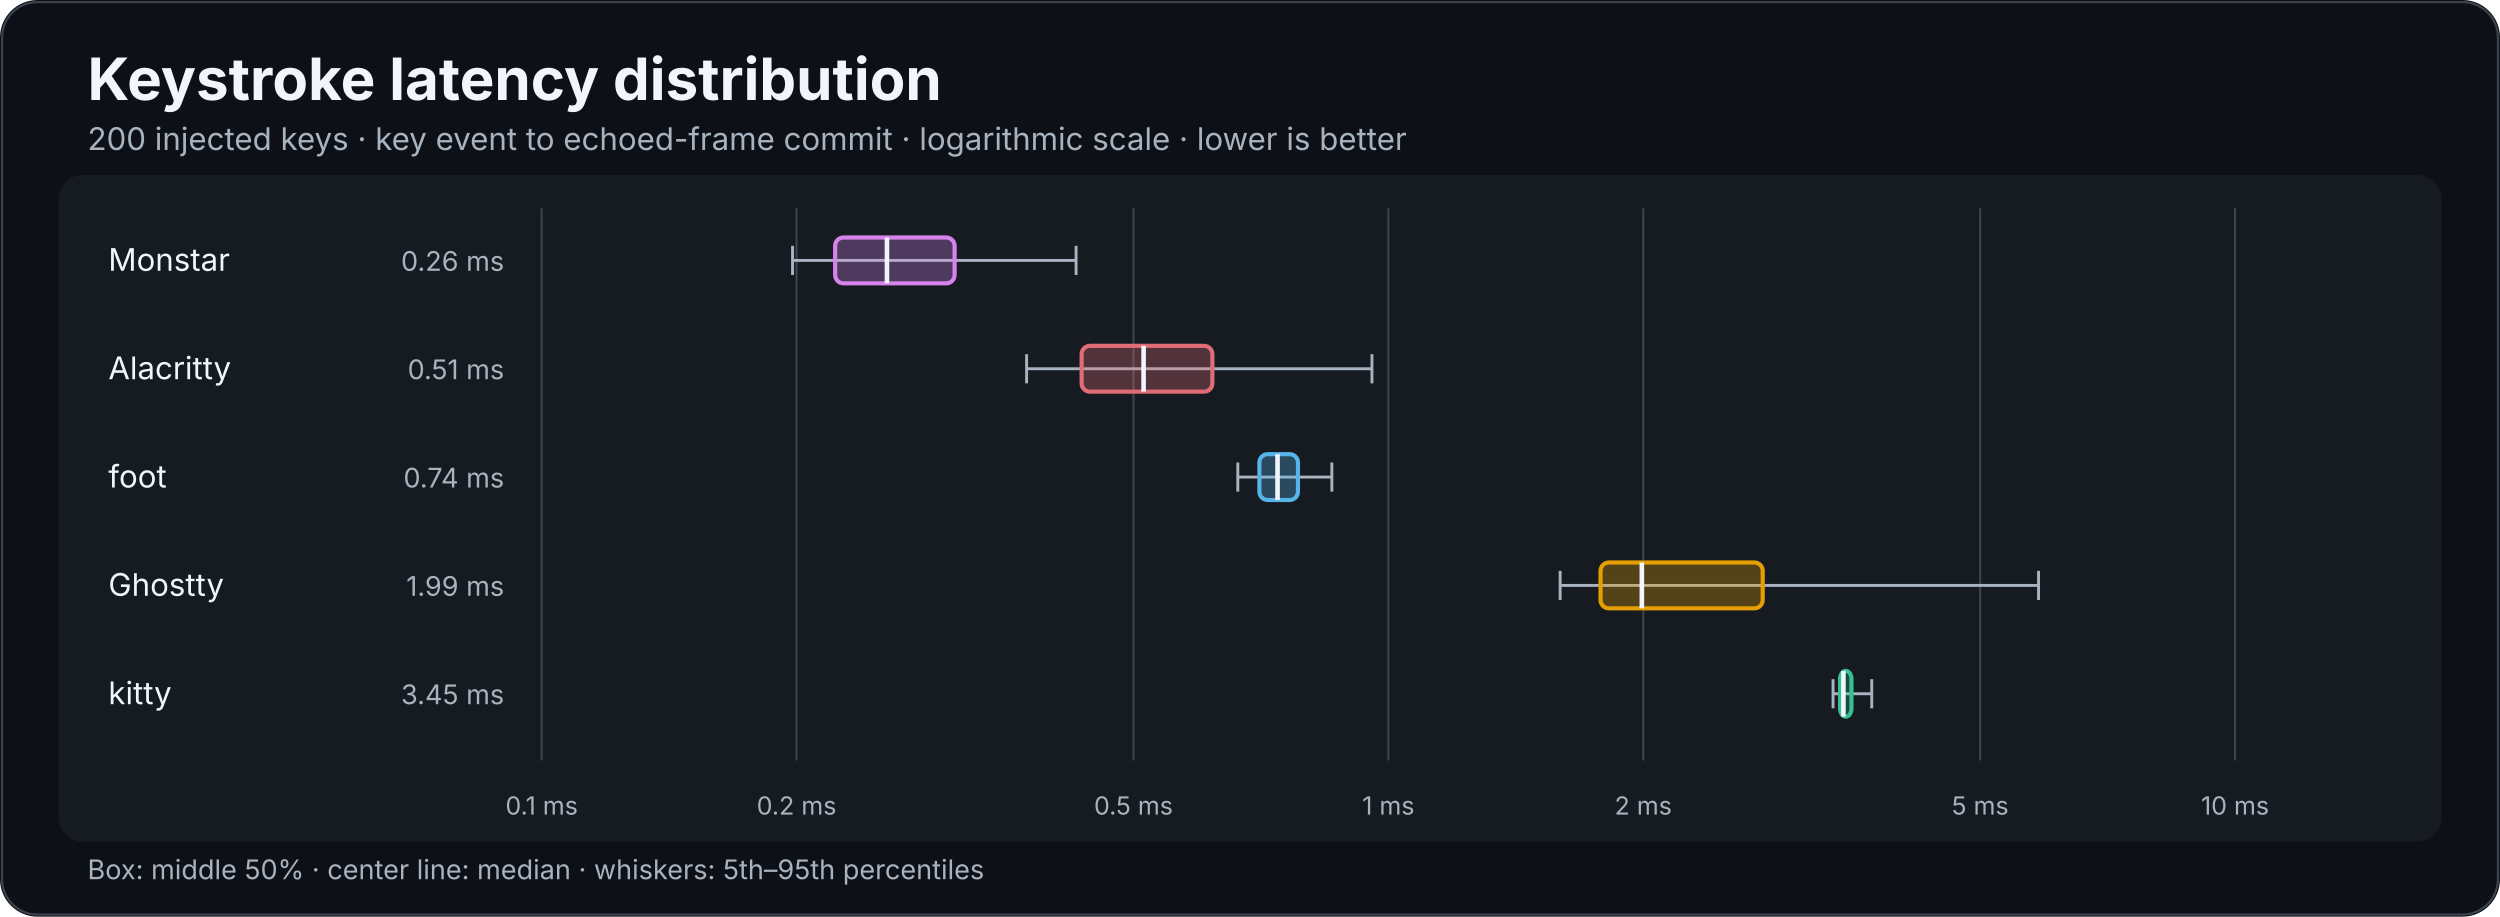
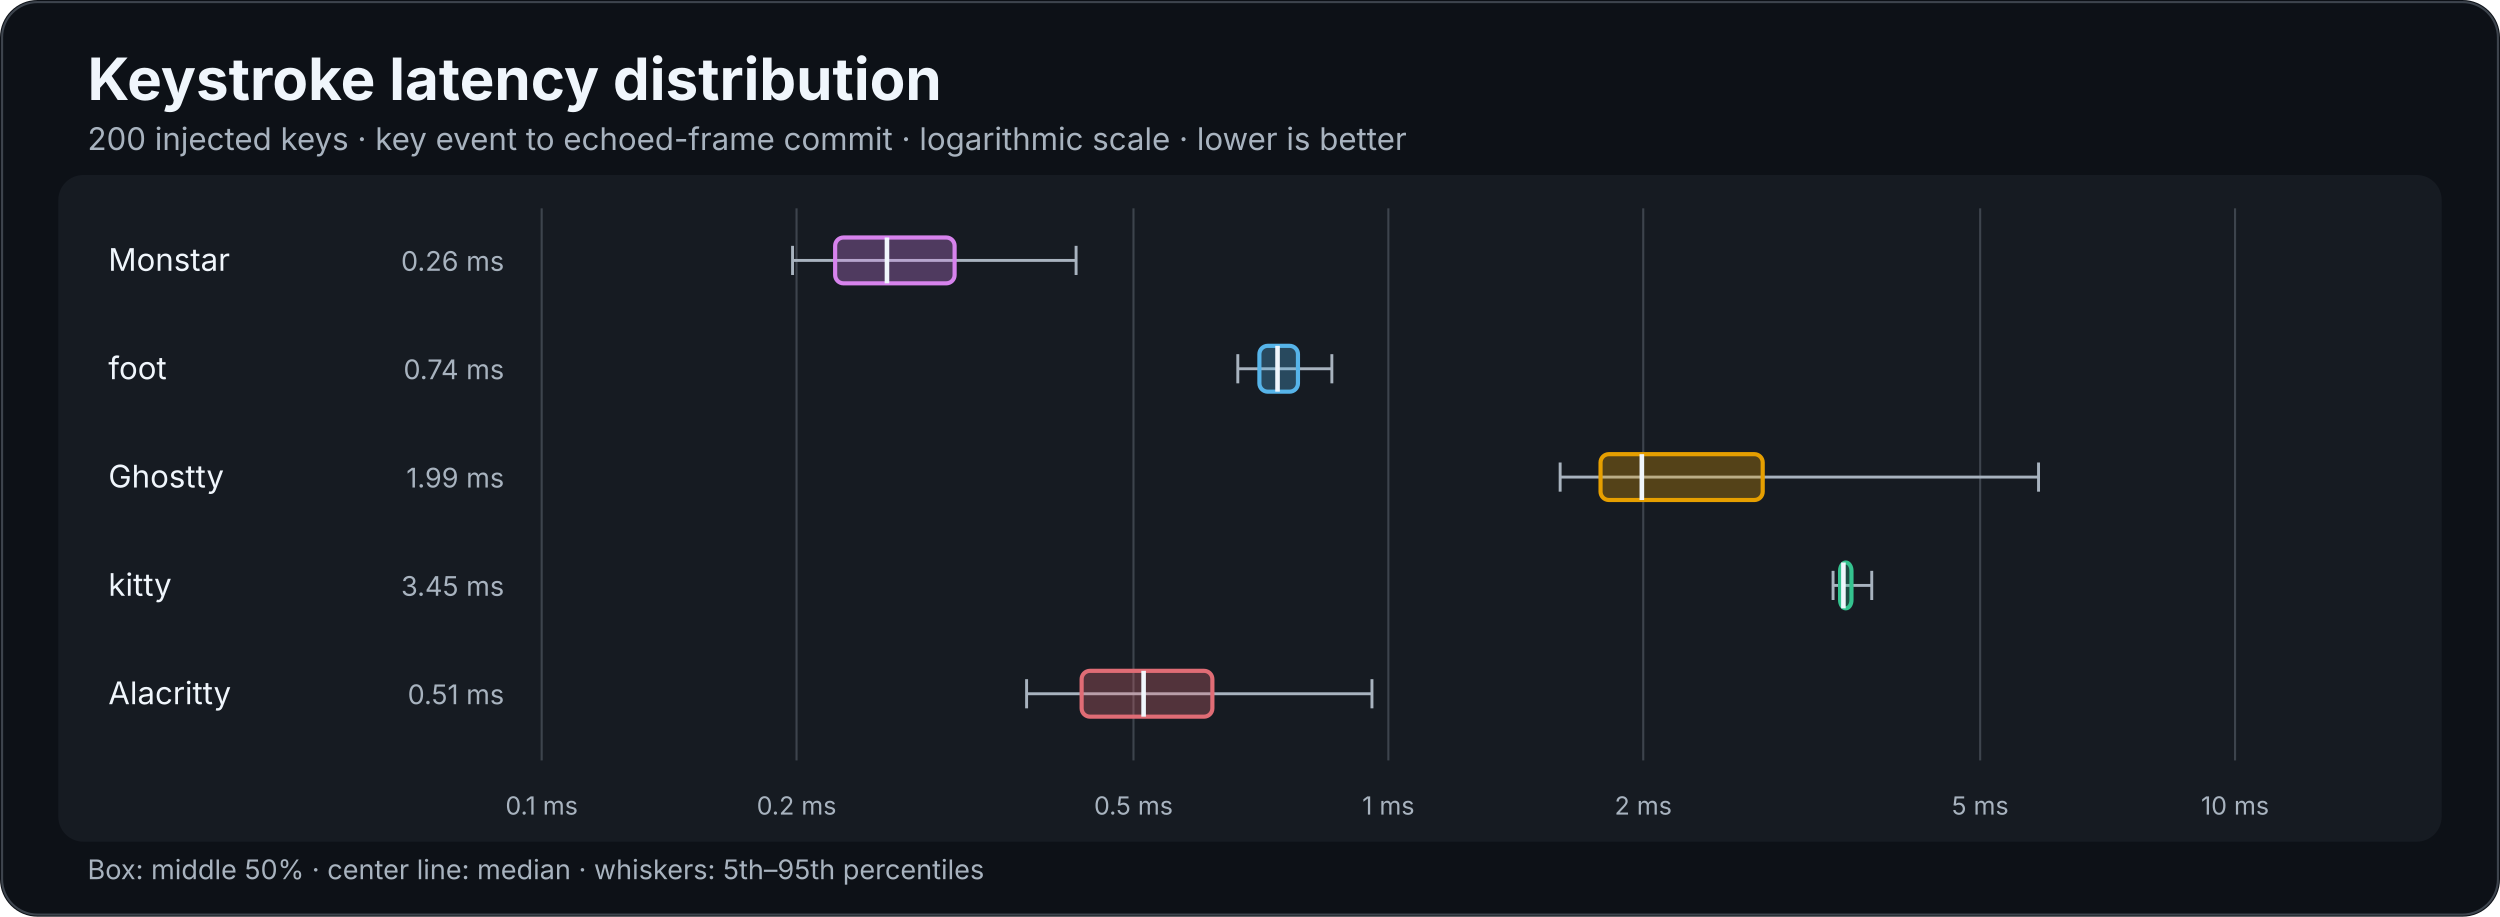
<svg xmlns="http://www.w3.org/2000/svg" width="1200" height="440" viewBox="0 0 1200 440" role="img">
  <style>
    .title { fill: #f0f6fc; font: 700 28px -apple-system, BlinkMacSystemFont, 'Segoe UI', sans-serif; }
    .subtitle { fill: #a8b3bf; font: 15px -apple-system, BlinkMacSystemFont, 'Segoe UI', sans-serif; }
    .label { fill: #f0f6fc; font: 15px -apple-system, BlinkMacSystemFont, 'Segoe UI', sans-serif; }
    .small { fill: #a8b3bf; font: 13px -apple-system, BlinkMacSystemFont, 'Segoe UI', sans-serif; }
    .axis { fill: #a8b3bf; font: 12px -apple-system, BlinkMacSystemFont, 'Segoe UI', sans-serif; }
    .grid { stroke: #3d444d; stroke-width: 1; }
    .whisker { stroke: #a8b3bf; stroke-width: 1.4; }
    .median { stroke: #f0f6fc; stroke-width: 2.2; }
    .line { stroke: #3d444d; stroke-width: 1; }
    </style>
  <rect width="1200" height="440" rx="18" fill="#0d1117" />
  <rect x="1" y="1" width="1198" height="438" rx="17" fill="none" stroke="#3d444d" />
  <rect x="28" y="84" width="1144" height="320" rx="12" fill="#161b22" />
  <text x="42" y="48" class="title" text-anchor="start">Keystroke latency distribution</text>
  <text x="42" y="72" class="subtitle" text-anchor="start">200 injected keys · key event to echoed-frame commit · logarithmic scale · lower is better</text>
  <line x1="260" y1="100" x2="260" y2="365" class="grid" />
  <text x="260" y="391" class="axis" text-anchor="middle">0.1 ms</text>
  <line x1="382.34" y1="100" x2="382.34" y2="365" class="grid" />
  <text x="382.34" y="391" class="axis" text-anchor="middle">0.2 ms</text>
  <line x1="544.07" y1="100" x2="544.07" y2="365" class="grid" />
  <text x="544.07" y="391" class="axis" text-anchor="middle">0.5 ms</text>
  <line x1="666.41" y1="100" x2="666.41" y2="365" class="grid" />
  <text x="666.41" y="391" class="axis" text-anchor="middle">1 ms</text>
  <line x1="788.75" y1="100" x2="788.75" y2="365" class="grid" />
  <text x="788.75" y="391" class="axis" text-anchor="middle">2 ms</text>
  <line x1="950.48" y1="100" x2="950.48" y2="365" class="grid" />
  <text x="950.48" y="391" class="axis" text-anchor="middle">5 ms</text>
  <line x1="1072.82" y1="100" x2="1072.82" y2="365" class="grid" />
  <text x="1072.82" y="391" class="axis" text-anchor="middle">10 ms</text>
  <text x="52" y="130" class="label" text-anchor="start">Monstar</text>
  <text x="242" y="130" class="small" text-anchor="end">0.26 ms</text>
  <line x1="380.43" y1="125" x2="516.52" y2="125" class="whisker" />
  <line x1="380.43" y1="118" x2="380.43" y2="132" class="whisker" />
  <line x1="516.52" y1="118" x2="516.52" y2="132" class="whisker" />
  <rect x="400.87" y="114" width="57.34" height="22" rx="4" fill="#d783ed" fill-opacity="0.3" stroke="#d783ed" stroke-width="2" />
  <line x1="425.74" y1="114" x2="425.74" y2="136" class="median" />
-   <text x="52" y="182" class="label" text-anchor="start">Alacritty</text>
-   <text x="242" y="182" class="small" text-anchor="end">0.51 ms</text>
-   <line x1="492.77" y1="177" x2="658.54" y2="177" class="whisker" />
-   <line x1="492.77" y1="170" x2="492.77" y2="184" class="whisker" />
-   <line x1="658.54" y1="170" x2="658.54" y2="184" class="whisker" />
-   <rect x="519.18" y="166" width="62.76" height="22" rx="4" fill="#e06c75" fill-opacity="0.3" stroke="#e06c75" stroke-width="2" />
-   <line x1="548.93" y1="166" x2="548.93" y2="188" class="median" />
-   <text x="52" y="234" class="label" text-anchor="start">foot</text>
-   <text x="242" y="234" class="small" text-anchor="end">0.74 ms</text>
-   <line x1="594.15" y1="229" x2="639.29" y2="229" class="whisker" />
-   <line x1="594.15" y1="222" x2="594.15" y2="236" class="whisker" />
-   <line x1="639.29" y1="222" x2="639.29" y2="236" class="whisker" />
-   <rect x="604.51" y="218" width="18.51" height="22" rx="4" fill="#56b4e9" fill-opacity="0.3" stroke="#56b4e9" stroke-width="2" />
-   <line x1="613.22" y1="218" x2="613.22" y2="240" class="median" />
-   <text x="52" y="286" class="label" text-anchor="start">Ghostty</text>
-   <text x="242" y="286" class="small" text-anchor="end">1.99 ms</text>
-   <line x1="748.87" y1="281" x2="978.5" y2="281" class="whisker" />
-   <line x1="748.87" y1="274" x2="748.87" y2="288" class="whisker" />
-   <line x1="978.5" y1="274" x2="978.5" y2="288" class="whisker" />
-   <rect x="768.26" y="270" width="77.84" height="22" rx="4" fill="#e69f00" fill-opacity="0.3" stroke="#e69f00" stroke-width="2" />
-   <line x1="788.08" y1="270" x2="788.08" y2="292" class="median" />
-   <text x="52" y="338" class="label" text-anchor="start">kitty</text>
-   <text x="242" y="338" class="small" text-anchor="end">3.45 ms</text>
-   <line x1="879.87" y1="333" x2="898.44" y2="333" class="whisker" />
-   <line x1="879.87" y1="326" x2="879.87" y2="340" class="whisker" />
-   <line x1="898.44" y1="326" x2="898.44" y2="340" class="whisker" />
-   <rect x="883.24" y="322" width="5.47" height="22" rx="4" fill="#34c38f" fill-opacity="0.3" stroke="#34c38f" stroke-width="2" />
-   <line x1="884.84" y1="322" x2="884.84" y2="344" class="median" />
+   <text x="52" y="182" class="label" text-anchor="start">foot</text>
+   <text x="242" y="182" class="small" text-anchor="end">0.74 ms</text>
+   <line x1="594.15" y1="177" x2="639.29" y2="177" class="whisker" />
+   <line x1="594.15" y1="170" x2="594.15" y2="184" class="whisker" />
+   <line x1="639.29" y1="170" x2="639.29" y2="184" class="whisker" />
+   <rect x="604.51" y="166" width="18.51" height="22" rx="4" fill="#56b4e9" fill-opacity="0.3" stroke="#56b4e9" stroke-width="2" />
+   <line x1="613.22" y1="166" x2="613.22" y2="188" class="median" />
+   <text x="52" y="234" class="label" text-anchor="start">Ghostty</text>
+   <text x="242" y="234" class="small" text-anchor="end">1.99 ms</text>
+   <line x1="748.87" y1="229" x2="978.5" y2="229" class="whisker" />
+   <line x1="748.87" y1="222" x2="748.87" y2="236" class="whisker" />
+   <line x1="978.5" y1="222" x2="978.5" y2="236" class="whisker" />
+   <rect x="768.26" y="218" width="77.84" height="22" rx="4" fill="#e69f00" fill-opacity="0.3" stroke="#e69f00" stroke-width="2" />
+   <line x1="788.08" y1="218" x2="788.08" y2="240" class="median" />
+   <text x="52" y="286" class="label" text-anchor="start">kitty</text>
+   <text x="242" y="286" class="small" text-anchor="end">3.45 ms</text>
+   <line x1="879.87" y1="281" x2="898.44" y2="281" class="whisker" />
+   <line x1="879.87" y1="274" x2="879.87" y2="288" class="whisker" />
+   <line x1="898.44" y1="274" x2="898.44" y2="288" class="whisker" />
+   <rect x="883.24" y="270" width="5.47" height="22" rx="4" fill="#34c38f" fill-opacity="0.3" stroke="#34c38f" stroke-width="2" />
+   <line x1="884.84" y1="270" x2="884.84" y2="292" class="median" />
+   <text x="52" y="338" class="label" text-anchor="start">Alacritty</text>
+   <text x="242" y="338" class="small" text-anchor="end">0.51 ms</text>
+   <line x1="492.77" y1="333" x2="658.54" y2="333" class="whisker" />
+   <line x1="492.77" y1="326" x2="492.77" y2="340" class="whisker" />
+   <line x1="658.54" y1="326" x2="658.54" y2="340" class="whisker" />
+   <rect x="519.18" y="322" width="62.76" height="22" rx="4" fill="#e06c75" fill-opacity="0.3" stroke="#e06c75" stroke-width="2" />
+   <line x1="548.93" y1="322" x2="548.93" y2="344" class="median" />
  <text x="42" y="422" class="small" text-anchor="start">Box: middle 50% · center line: median · whiskers: 5th–95th percentiles</text>
</svg>
